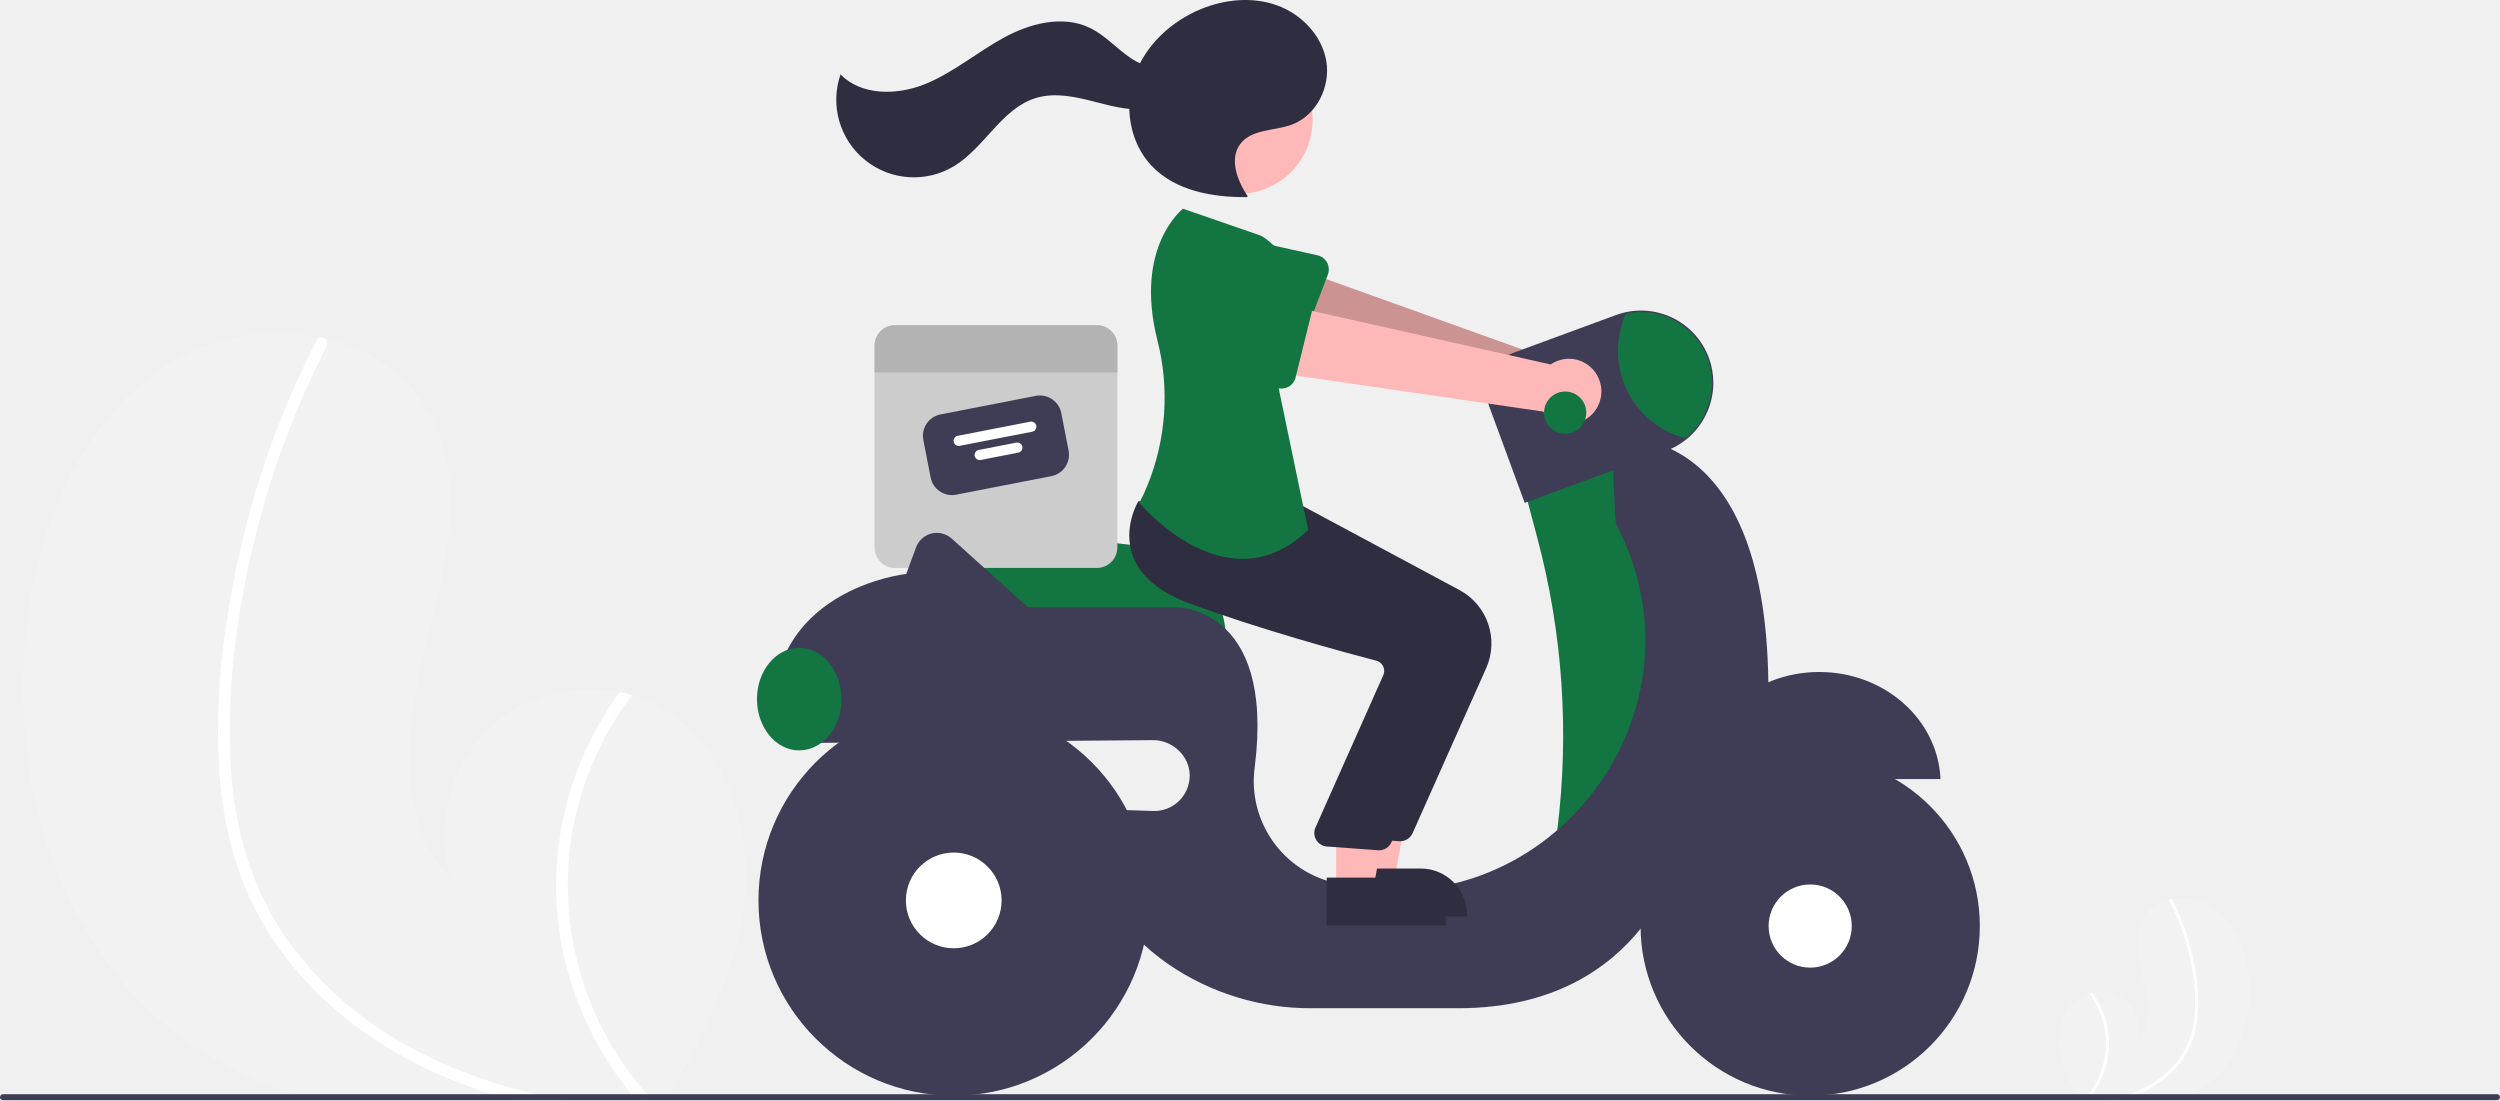
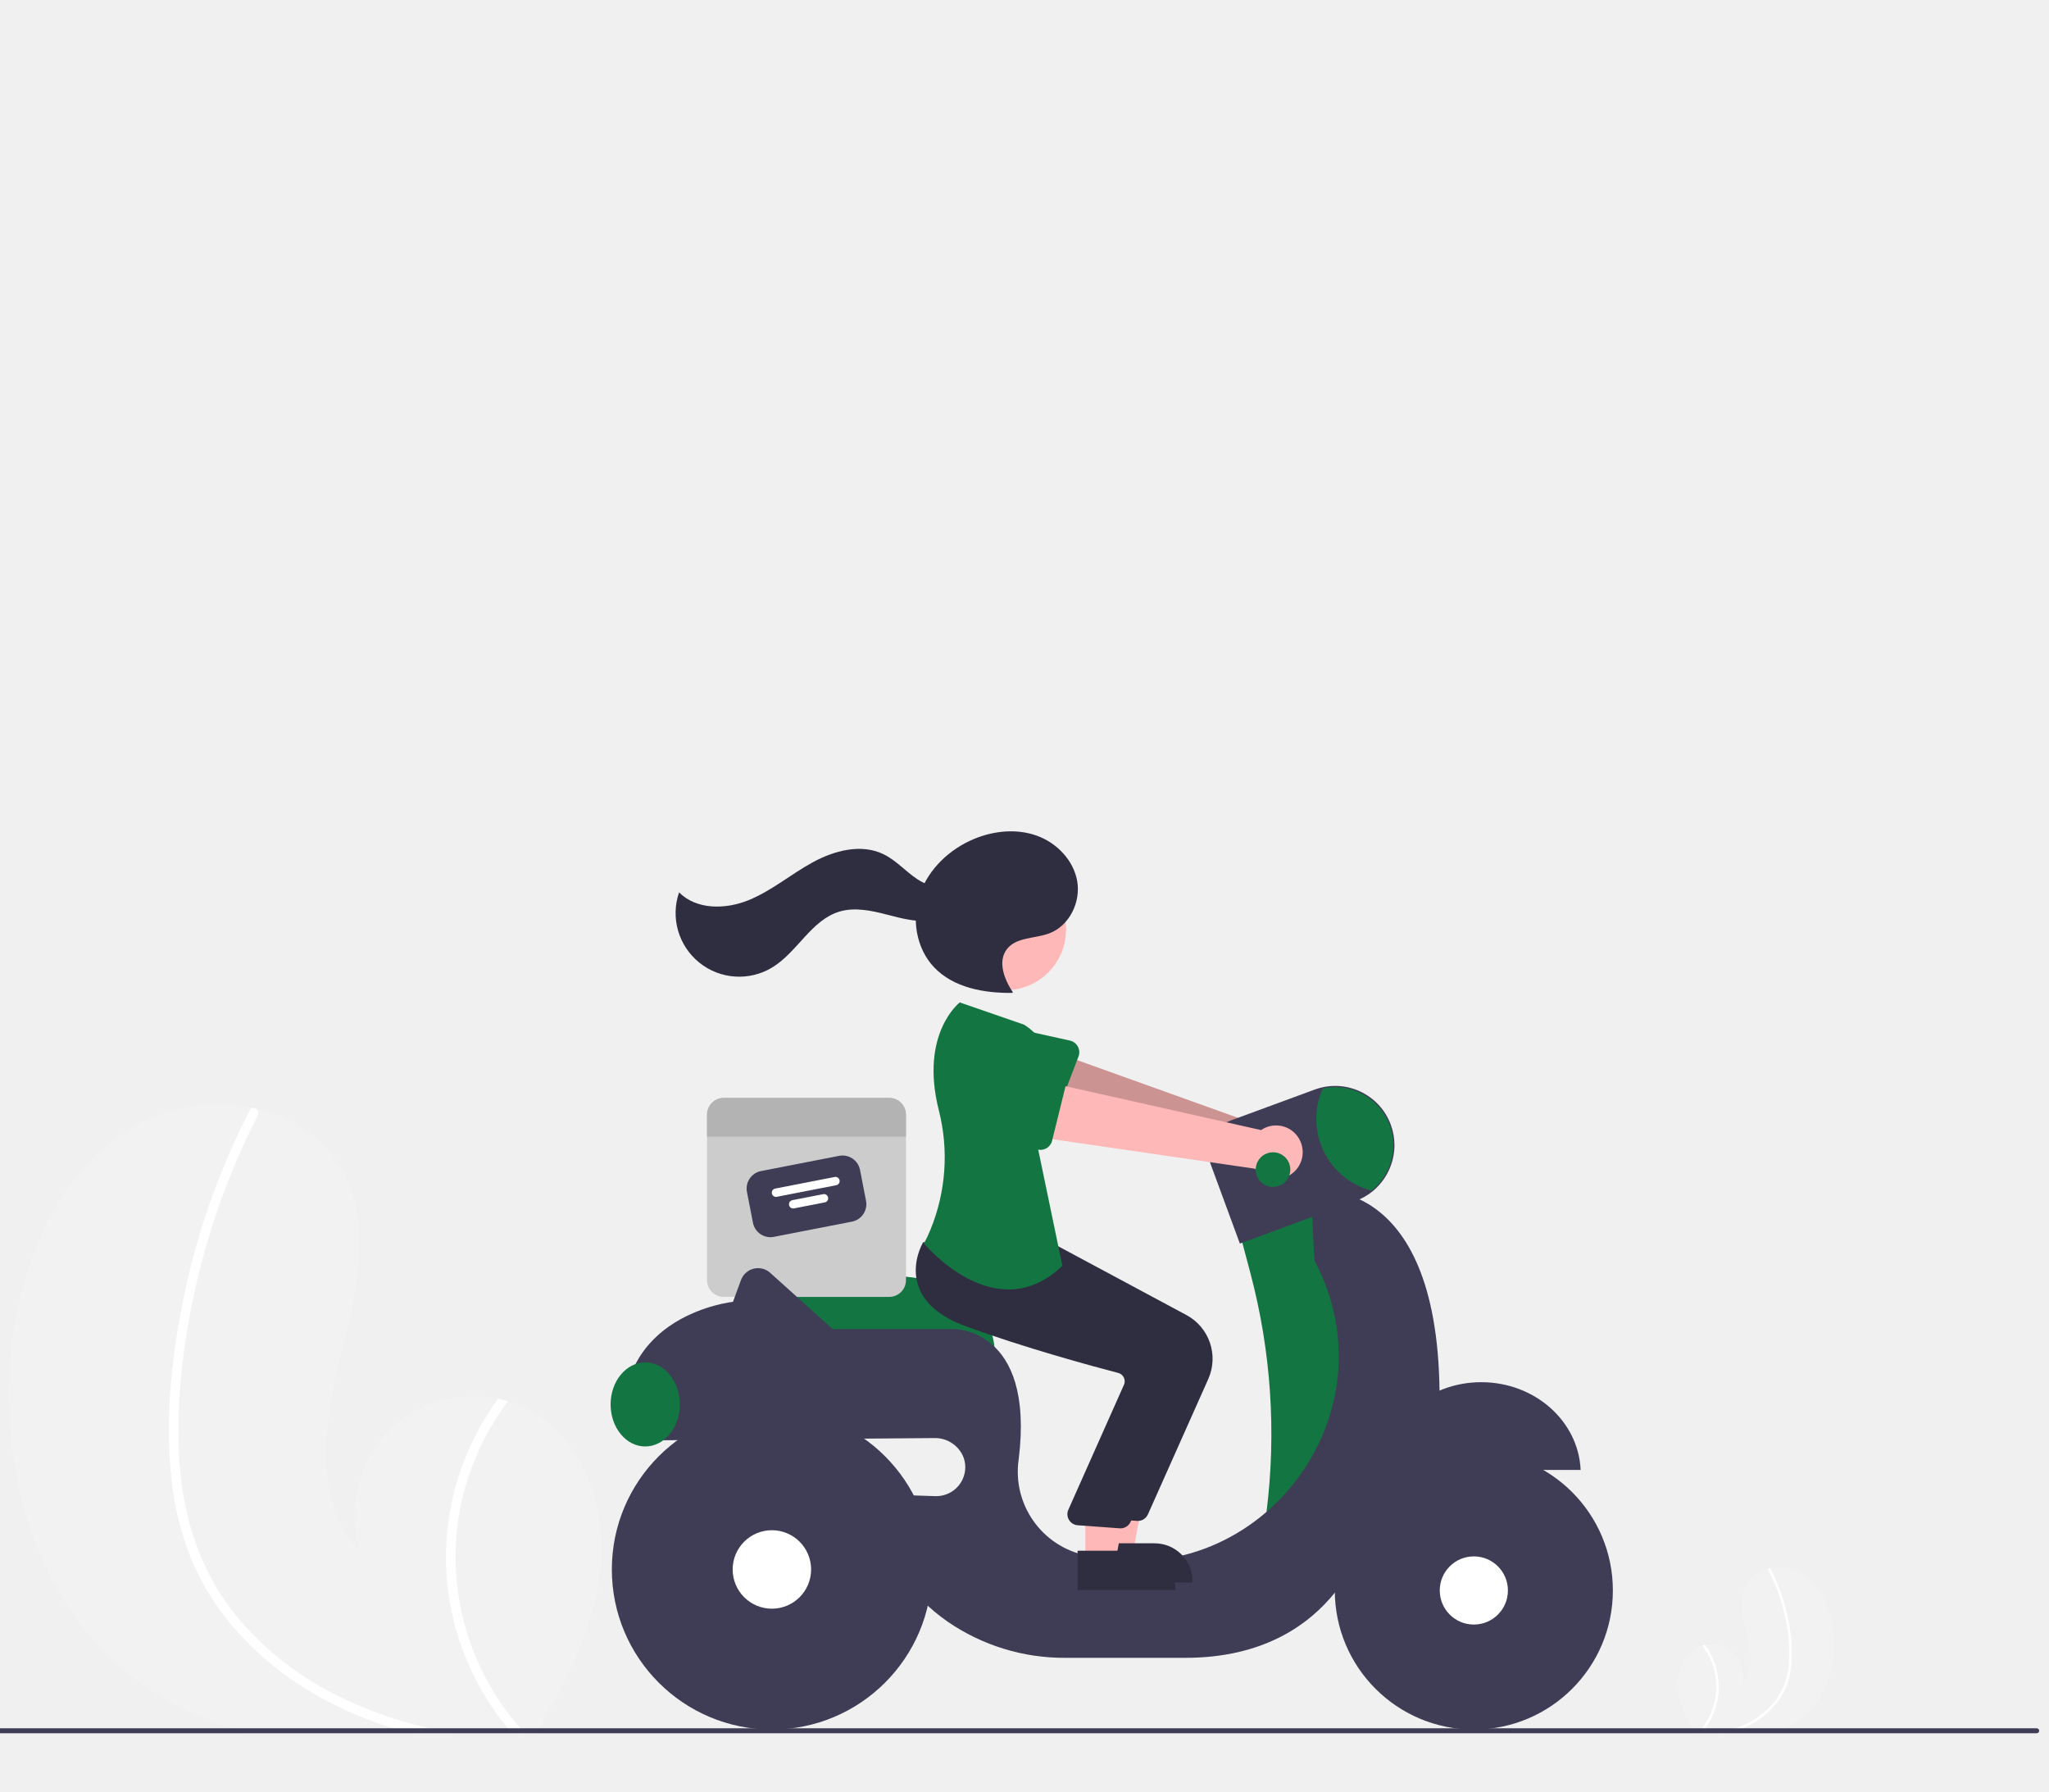
- <svg xmlns="http://www.w3.org/2000/svg" data-name="Layer 1" width="829" height="364.829" viewBox="0 0 829 364.829">
-   <path d="M432.13,567.974c-2.85,22.33-13.33,42.76-24.51,62.44-.37.67-.75,1.33-1.14,2H290.28c-2.35-.61-4.67-1.28-6.98-2a127.027,127.027,0,0,1-36.69-18.05c-42.75-30.8-59.2-89-51.77-141.15,4.62-32.4,18.84-65.48,46.53-82.93,14.62-9.23,33.4-12.23,50.23-8.8.44.08.88.18,1.33.27,14.48,3.26,27.38,11.36,34.72,24.41,13.2,23.45,5.34,52.5-1.15,78.6-6.47,26.1-9.98,57.34,8.8,76.59-6.2-18.25-.08-40.02,14.73-52.36,11.19-9.31,26.77-12.8,40.98-9.91,1.36.29,2.7.62,4.02,1.02a44.598,44.598,0,0,1,9.17,3.84C426.35,514.315,435.32,542.805,432.13,567.974Z" transform="translate(-185.5 -267.5855)" fill="#f2f2f2" />
-   <path d="M363.23,630.414c3.22.75,6.45,1.41,9.7,2H355.36c-2.3-.62-4.59-1.28-6.86-2q-7.485-2.34-14.74-5.37c-19.4-8.14-37.27-20.36-50.79-36.62a103.371,103.371,0,0,1-16.02-26.17,118.856,118.856,0,0,1-8.2-33.49c-2.45-23.6.05-47.85,4.72-71.03a296.451,296.451,0,0,1,23.16-69.47q1.905-3.975,3.94-7.9a1.542,1.542,0,0,1,1.03-.88,1.777,1.777,0,0,1,1.33.27,2.106,2.106,0,0,1,.83,2.78,293.039,293.039,0,0,0-24.58,66.96c-5.32,22.67-8.34,46.39-7.31,69.7.98,21.78,6.67,43.2,19.58,61.01,11.79,16.26,28.07,29.08,46.08,37.81A169.131,169.131,0,0,0,363.23,630.414Z" transform="translate(-185.5 -267.5855)" fill="#fff" />
-   <path d="M401.79,632.414h-5.18c-.58-.66-1.14-1.33-1.69-2a110.411,110.411,0,0,1-23.24-49.66,107.734,107.734,0,0,1,9.29-67.05,110.241,110.241,0,0,1,10.04-16.62c1.36.29,2.7.62,4.02,1.02a106.056,106.056,0,0,0-19.77,45.34A105.095,105.095,0,0,0,400,630.414C400.58,631.084,401.18,631.755,401.79,632.414Z" transform="translate(-185.5 -267.5855)" fill="#fff" />
-   <path d="M868.429,615.408c.752,5.893,3.518,11.285,6.469,16.479.098.177.198.351.301.528h30.667c.62-.161,1.232-.338,1.842-.528a33.525,33.525,0,0,0,9.683-4.764c11.283-8.129,15.624-23.489,13.663-37.252-1.219-8.551-4.972-17.281-12.28-21.887a18.437,18.437,0,0,0-13.257-2.322c-.116.021-.232.048-.351.071a13.68,13.68,0,0,0-9.163,6.442c-3.484,6.189-1.409,13.856.303,20.744,1.708,6.888,2.634,15.133-2.322,20.214a12.644,12.644,0,0,0-14.703-16.434c-.359.077-.713.164-1.061.269a11.771,11.771,0,0,0-2.42,1.013C869.955,601.246,867.587,608.765,868.429,615.408Z" transform="translate(-185.5 -267.5855)" fill="#f2f2f2" />
-   <path d="M886.613,631.887c-.85.198-1.702.372-2.56.528h4.637c.607-.164,1.211-.338,1.81-.528q1.976-.618,3.89-1.417a34.9,34.9,0,0,0,13.404-9.665,27.282,27.282,0,0,0,4.228-6.907,31.368,31.368,0,0,0,2.164-8.839,62.858,62.858,0,0,0-1.246-18.746,78.238,78.238,0,0,0-6.112-18.334q-.503-1.049-1.04-2.085a.407.407,0,0,0-.272-.232.469.469,0,0,0-.351.071.556.556,0,0,0-.219.734,77.338,77.338,0,0,1,6.487,17.672,68.022,68.022,0,0,1,1.929,18.395,29.351,29.351,0,0,1-5.168,16.102,32.486,32.486,0,0,1-12.161,9.979A44.637,44.637,0,0,1,886.613,631.887Z" transform="translate(-185.5 -267.5855)" fill="#fff" />
-   <path d="M876.437,632.415h1.367c.153-.174.301-.351.446-.528a29.14,29.14,0,0,0,6.134-13.106,28.433,28.433,0,0,0-2.452-17.696,29.095,29.095,0,0,0-2.65-4.386c-.359.077-.713.164-1.061.269a27.99,27.99,0,0,1,5.218,11.966,27.737,27.737,0,0,1-6.529,22.953C876.756,632.064,876.598,632.24,876.437,632.415Z" transform="translate(-185.5 -267.5855)" fill="#fff" />
-   <path d="M592.01,480.094h-95.981L495.011,450.583a8.86,8.86,0,0,1,9.931-9.099l55.854,6.839h.007a31.291,31.291,0,0,1,31.206,31.27Z" transform="translate(-185.5 -267.5855)" fill="#137642" />
-   <path d="M549.231,375.414H482.289a6.777,6.777,0,0,0-6.779,6.779v66.942a6.777,6.777,0,0,0,6.779,6.779h66.942a6.777,6.777,0,0,0,6.779-6.779V382.193A6.777,6.777,0,0,0,549.231,375.414Z" transform="translate(-185.5 -267.5855)" fill="#ccc" />
-   <path d="M534.154,425.471l-31.606,6.155a7.211,7.211,0,0,1-8.447-5.693L491.672,413.457a7.211,7.211,0,0,1,5.693-8.447l31.606-6.155a7.211,7.211,0,0,1,8.447,5.693l2.43,12.476A7.211,7.211,0,0,1,534.154,425.471Z" transform="translate(-185.5 -267.5855)" fill="#3f3d56" />
-   <path d="M527.831,410.732l-24.121,4.697a1.695,1.695,0,0,1-.648-3.327l24.121-4.697a1.695,1.695,0,0,1,.648,3.327Z" transform="translate(-185.5 -267.5855)" fill="#fff" />
-   <path d="M523.143,417.688l-12.476,2.43a1.695,1.695,0,0,1-.648-3.327l12.476-2.43a1.695,1.695,0,1,1,.648,3.327Z" transform="translate(-185.5 -267.5855)" fill="#fff" />
-   <path d="M556.01,382.193v8.897h-80.5v-8.897a6.777,6.777,0,0,1,6.779-6.779h66.942A6.777,6.777,0,0,1,556.01,382.193Z" transform="translate(-185.5 -267.5855)" fill="#b3b3b3" />
-   <path d="M716.761,393.877a10.743,10.743,0,0,0-15.193-6.365l-92.097-33.043-4.056,23.007,91.803,25.245a10.801,10.801,0,0,0,19.543-8.845Z" transform="translate(-185.5 -267.5855)" fill="#ffb8b8" />
-   <path d="M716.761,393.877a10.743,10.743,0,0,0-15.193-6.365l-92.097-33.043-4.056,23.007,91.803,25.245a10.801,10.801,0,0,0,19.543-8.845Z" transform="translate(-185.5 -267.5855)" opacity="0.2" />
-   <path d="M625.817,358.662l-8.697,22.72a4.817,4.817,0,0,1-6.861,2.476l-21.136-11.896a13.377,13.377,0,0,1,9.637-24.959l23.602,5.235a4.817,4.817,0,0,1,3.454,6.424Z" transform="translate(-185.5 -267.5855)" fill="#137642" />
-   <path d="M724.01,414.914l-33,15,4.333,16.311a253.735,253.735,0,0,1,6.54,96.65v0l24.128,5.039,20-51-7-58Z" transform="translate(-185.5 -267.5855)" fill="#137642" />
-   <path d="M788.76,490.414c-21.682,0-39.352,15.762-40.209,35.5h80.418C828.111,506.176,810.442,490.414,788.76,490.414Z" transform="translate(-185.5 -267.5855)" fill="#3f3d56" />
-   <path d="M771.881,493.816c-1.128-89.098-51.872-80.902-51.872-80.902s.949,27.733,1.405,28.596c32.335,61.18-21.03,132.904-88.96,119.709q-1.921-.373-3.691-.757a34.581,34.581,0,0,1-27.163-38.763c6.692-53.736-26.591-52.785-26.591-52.785H526.343l-25.273-22.746a7.347,7.347,0,0,0-11.809,2.921l-3.251,8.825s-48,5-44,52h14.84a29.967,29.967,0,0,0,.16,4l110.751-.9c6.492-.053,12.222,5.208,12.249,11.7a11.753,11.753,0,0,1-12.144,11.796l-17.855-.595c-5.5,24.5,8,41,22.875,51.375a83.148,83.148,0,0,0,47.618,14.625h48.507c63,0,74-53,74-53C776.01,534.914,771.881,493.816,771.881,493.816Z" transform="translate(-185.5 -267.5855)" fill="#3f3d56" />
-   <circle cx="600.26" cy="307.079" r="56.25" fill="#3f3d56" />
-   <circle cx="600.26" cy="307.079" r="13.787" fill="#fff" />
-   <circle cx="316.26" cy="298.579" r="64.75" fill="#3f3d56" />
-   <circle cx="316.26" cy="298.579" r="15.87" fill="#fff" />
-   <path d="M691.104,434.347,679.23,402.097a13.638,13.638,0,0,1,8.087-17.511l34.04-12.531a23.998,23.998,0,0,1,30.812,14.227,23.845,23.845,0,0,1,1.481,8.292,24.189,24.189,0,0,1-8.988,18.73,23.813,23.813,0,0,1-6.72,3.789Z" transform="translate(-185.5 -267.5855)" fill="#3f3d56" />
-   <path d="M753.15,394.574a23.549,23.549,0,0,1-8.8,18.34,29.988,29.988,0,0,1-19.7-41.3,23.505,23.505,0,0,1,28.5,22.96Z" transform="translate(-185.5 -267.5855)" fill="#137642" />
-   <ellipse cx="265.01" cy="231.829" rx="14" ry="17" fill="#137642" />
-   <polygon points="450.071 292.005 462.331 292.005 468.164 260.208 450.069 260.209 450.071 292.005" fill="#ffb8b8" />
-   <path d="M632.444,555.588l24.144-.001h.001a15.386,15.386,0,0,1,15.386,15.386v.5l-39.531.001Z" transform="translate(-185.5 -267.5855)" fill="#2f2e41" />
-   <path d="M649.801,546.54q-.214,0-.43-.021l-16.967-1.235a4.5,4.5,0,0,1-3.809-6.029l22.707-51.015a3.498,3.498,0,0,0-.196-2.799,3.451,3.451,0,0,0-2.211-1.76c-10.677-2.791-38.072-10.223-61.786-18.918-10.16-3.726-16.559-9.109-19.019-16.002-3.243-9.087,1.555-17.374,1.76-17.722l.161-.272,22.315,2.028,24.191,2.058,53.013,28.428a20.086,20.086,0,0,1,8.819,25.784L653.908,543.873A4.497,4.497,0,0,1,649.801,546.54Z" transform="translate(-185.5 -267.5855)" fill="#2f2e41" />
-   <circle cx="410.705" cy="39.72" r="24.561" fill="#ffb8b8" />
-   <polygon points="443.071 295.005 455.331 295.005 461.164 263.208 443.069 263.209 443.071 295.005" fill="#ffb8b8" />
-   <path d="M625.444,558.588l24.144-.001h.001a15.386,15.386,0,0,1,15.386,15.386v.5l-39.531.001Z" transform="translate(-185.5 -267.5855)" fill="#2f2e41" />
-   <path d="M642.801,549.54q-.214,0-.43-.021l-16.967-1.235a4.5,4.5,0,0,1-3.809-6.029l22.707-51.015a3.498,3.498,0,0,0-.196-2.799,3.451,3.451,0,0,0-2.211-1.76c-10.677-2.791-38.072-10.223-61.786-18.918-10.16-3.726-16.559-9.109-19.019-16.002-3.243-9.087,1.555-17.374,1.76-17.722l.161-.272,22.315,2.028,24.191,2.058,53.013,28.428a20.086,20.086,0,0,1,8.819,25.784L646.908,546.873A4.497,4.497,0,0,1,642.801,549.54Z" transform="translate(-185.5 -267.5855)" fill="#2f2e41" />
-   <path d="M603.78,345.794l-26-9s-16.322,12.54-8.481,43.649a77.012,77.012,0,0,1-3.4,48.32,49.779,49.779,0,0,1-2.619,5.531s29,35,56,9l-10.5-50.5S625.28,359.294,603.78,345.794Z" transform="translate(-185.5 -267.5855)" fill="#137642" />
-   <path d="M599.255,332.702c-3.496-5.232-6.254-12.488-2.406-17.466,3.799-4.914,11.292-4.19,17.111-6.365,8.104-3.029,12.804-12.549,11.338-21.076s-8.31-15.594-16.464-18.486-17.348-1.951-25.333,1.379c-9.829,4.1-18.261,12.03-21.797,22.076s-1.646,22.108,5.689,29.83c7.864,8.278,20.206,10.485,31.623,10.351" transform="translate(-185.5 -267.5855)" fill="#2f2e41" />
-   <path d="M576.408,288.069c-4.405,3.586-11.125,1.993-15.854-1.154s-8.565-7.628-13.681-10.096c-9.019-4.35-19.924-1.458-28.702,3.36s-16.559,11.475-25.831,15.256-21.104,3.968-28.125-3.172a25.732,25.732,0,0,0,37.71,30.371c10.159-6.188,15.771-19.164,27.166-22.579,6.306-1.89,13.076-.368,19.449,1.281s13.018,3.43,19.449,2.027,12.447-7.183,11.629-13.715Z" transform="translate(-185.5 -267.5855)" fill="#2f2e41" />
-   <path d="M715.538,392.877a10.743,10.743,0,0,0-15.863-4.442L604.206,367.008l-1.187,23.332,94.217,13.726a10.801,10.801,0,0,0,18.302-11.189Z" transform="translate(-185.5 -267.5855)" fill="#ffb8b8" />
-   <path d="M620.945,369.151l-5.827,23.62a4.817,4.817,0,0,1-6.503,3.303l-22.443-9.198a13.377,13.377,0,0,1,6.484-25.957l24.068,2.283a4.817,4.817,0,0,1,4.22,5.949Z" transform="translate(-185.5 -267.5855)" fill="#137642" />
-   <circle cx="519.01" cy="136.829" r="7" fill="#137642" />
-   <path d="M1014.5,631.414a1.003,1.003,0,0,1-1,1h-827a1,1,0,0,1,0-2h827A1.003,1.003,0,0,1,1014.5,631.414Z" transform="translate(-185.5 -267.5855)" fill="#3f3d56" />
+ <svg xmlns="http://www.w3.org/2000/svg" data-name="Layer 1" width="829" height="724.829" viewBox="0 0 829 724.829" version="1.1" id="svg80">
+   <defs id="defs84" />
+   <path d="m 242.666,636.666 c -2.85,22.33 -13.33,42.76 -24.51,62.44 -0.37,0.67 -0.75,1.33 -1.14,2 H 100.816 c -2.35,-0.61 -4.67,-1.28 -6.98,-2 a 127.027,127.027 0 0 1 -36.69,-18.05 c -42.75,-30.8 -59.2,-89 -51.77,-141.15 4.62,-32.4 18.84,-65.48 46.53,-82.93 14.62,-9.23 33.4,-12.23 50.23,-8.8 0.44,0.08 0.88,0.18 1.33,0.27 14.48,3.26 27.38,11.36 34.72,24.41 13.2,23.45 5.34,52.5 -1.15,78.6 -6.47,26.1 -9.98,57.34 8.8,76.59 -6.2,-18.25 -0.08,-40.02 14.73,-52.36 11.19,-9.31 26.77,-12.8 40.98,-9.91 1.36,0.29 2.7,0.62 4.02,1.02 a 44.598,44.598 0 0 1 9.17,3.84 c 22.15,12.37 31.12,40.86 27.93,66.03 z" fill="#f2f2f2" id="path2" />
+   <path d="m 173.766,699.106 c 3.22,0.75 6.45,1.41 9.7,2 h -17.57 c -2.3,-0.62 -4.59,-1.28 -6.86,-2 q -7.485,-2.34 -14.74,-5.37 c -19.4,-8.14 -37.27,-20.36 -50.79,-36.62 a 103.371,103.371 0 0 1 -16.02,-26.17 118.856,118.856 0 0 1 -8.2,-33.49 c -2.45,-23.6 0.05,-47.85 4.72,-71.03 a 296.451,296.451 0 0 1 23.16,-69.47 q 1.905,-3.975 3.94,-7.9 a 1.542,1.542 0 0 1 1.03,-0.88 1.777,1.777 0 0 1 1.33,0.27 2.106,2.106 0 0 1 0.83,2.78 293.039,293.039 0 0 0 -24.58,66.96 c -5.32,22.67 -8.34,46.39 -7.31,69.7 0.98,21.78 6.67,43.2 19.58,61.01 11.79,16.26 28.07,29.08 46.08,37.81 a 169.131,169.131 0 0 0 35.7,12.4 z" fill="#ffffff" id="path4" />
+   <path d="m 212.326,701.106 h -5.18 c -0.58,-0.66 -1.14,-1.33 -1.69,-2 a 110.411,110.411 0 0 1 -23.24,-49.66 107.734,107.734 0 0 1 9.29,-67.05 110.241,110.241 0 0 1 10.04,-16.62 c 1.36,0.29 2.7,0.62 4.02,1.02 a 106.056,106.056 0 0 0 -19.77,45.34 105.095,105.095 0 0 0 24.74,86.97 c 0.58,0.67 1.18,1.34 1.79,2 z" fill="#ffffff" id="path6" />
+   <path d="m 678.965,684.099 c 0.752,5.893 3.518,11.285 6.469,16.479 0.098,0.177 0.198,0.351 0.301,0.528 h 30.667 c 0.62,-0.161 1.232,-0.338 1.842,-0.528 a 33.525,33.525 0 0 0 9.683,-4.764 c 11.283,-8.129 15.624,-23.489 13.663,-37.252 -1.219,-8.551 -4.972,-17.281 -12.28,-21.887 a 18.437,18.437 0 0 0 -13.257,-2.322 c -0.116,0.021 -0.232,0.048 -0.351,0.071 a 13.68,13.68 0 0 0 -9.163,6.442 c -3.484,6.189 -1.409,13.856 0.303,20.744 1.708,6.888 2.634,15.133 -2.322,20.214 a 12.644,12.644 0 0 0 -14.703,-16.434 c -0.359,0.076 -0.713,0.164 -1.061,0.269 a 11.771,11.771 0 0 0 -2.42,1.013 c -5.846,3.265 -8.213,10.784 -7.371,17.426 z" fill="#f2f2f2" id="path8" />
+   <path d="m 697.149,700.578 c -0.85,0.198 -1.702,0.372 -2.56,0.528 h 4.637 c 0.607,-0.164 1.211,-0.338 1.81,-0.528 q 1.976,-0.618 3.89,-1.417 a 34.9,34.9 0 0 0 13.404,-9.665 27.282,27.282 0 0 0 4.228,-6.907 31.368,31.368 0 0 0 2.164,-8.839 62.858,62.858 0 0 0 -1.246,-18.746 78.238,78.238 0 0 0 -6.112,-18.334 q -0.503,-1.049 -1.04,-2.085 a 0.407,0.407 0 0 0 -0.272,-0.232 0.469,0.469 0 0 0 -0.351,0.071 0.556,0.556 0 0 0 -0.219,0.734 77.338,77.338 0 0 1 6.487,17.672 68.022,68.022 0 0 1 1.929,18.395 29.351,29.351 0 0 1 -5.168,16.102 32.486,32.486 0 0 1 -12.161,9.979 44.637,44.637 0 0 1 -9.422,3.273 z" fill="#ffffff" id="path10" />
+   <path d="m 686.973,701.106 h 1.367 c 0.153,-0.174 0.301,-0.351 0.446,-0.528 a 29.14,29.14 0 0 0 6.134,-13.106 28.433,28.433 0 0 0 -2.452,-17.696 29.095,29.095 0 0 0 -2.65,-4.386 c -0.359,0.076 -0.713,0.164 -1.061,0.269 a 27.99,27.99 0 0 1 5.218,11.966 27.737,27.737 0 0 1 -6.529,22.953 c -0.153,0.177 -0.311,0.354 -0.472,0.528 z" fill="#ffffff" id="path12" />
+   <path d="m 402.546,548.785 h -95.981 l -1.018,-29.511 a 8.86,8.86 0 0 1 9.931,-9.099 l 55.854,6.839 h 0.007 a 31.291,31.291 0 0 1 31.206,31.27 z" fill="#137642" id="path14" />
+   <path d="m 359.767,444.106 h -66.942 a 6.777,6.777 0 0 0 -6.779,6.779 v 66.942 a 6.777,6.777 0 0 0 6.779,6.779 h 66.942 a 6.777,6.777 0 0 0 6.779,-6.779 v -66.942 a 6.777,6.777 0 0 0 -6.779,-6.779 z" fill="#cccccc" id="path16" />
+   <path d="m 344.69,494.163 -31.606,6.155 a 7.211,7.211 0 0 1 -8.447,-5.693 l -2.43,-12.476 a 7.211,7.211 0 0 1 5.693,-8.447 l 31.606,-6.155 a 7.211,7.211 0 0 1 8.447,5.693 l 2.43,12.476 a 7.211,7.211 0 0 1 -5.693,8.447 z" fill="#3f3d56" id="path18" />
+   <path d="m 338.367,479.423 -24.121,4.697 a 1.695,1.695 0 0 1 -0.648,-3.327 l 24.121,-4.697 a 1.695,1.695 0 0 1 0.648,3.327 z" fill="#ffffff" id="path20" />
+   <path d="m 333.678,486.379 -12.476,2.43 a 1.695,1.695 0 0 1 -0.648,-3.327 l 12.476,-2.43 a 1.695,1.695 0 1 1 0.648,3.327 z" fill="#ffffff" id="path22" />
+   <path d="m 366.546,450.885 v 8.897 h -80.5 v -8.897 a 6.777,6.777 0 0 1 6.779,-6.779 h 66.942 a 6.777,6.777 0 0 1 6.779,6.779 z" fill="#b3b3b3" id="path24" />
+   <path d="m 527.296,462.568 a 10.743,10.743 0 0 0 -15.193,-6.365 l -92.097,-33.043 -4.056,23.007 91.803,25.245 a 10.801,10.801 0 0 0 19.543,-8.845 z" fill="#ffb8b8" id="path26" />
+   <path d="m 527.296,462.568 a 10.743,10.743 0 0 0 -15.193,-6.365 l -92.097,-33.043 -4.056,23.007 91.803,25.245 a 10.801,10.801 0 0 0 19.543,-8.845 z" opacity="0.2" id="path28" />
+   <path d="m 436.353,427.353 -8.697,22.72 a 4.817,4.817 0 0 1 -6.861,2.476 l -21.136,-11.896 a 13.377,13.377 0 0 1 9.637,-24.959 l 23.602,5.235 a 4.817,4.817 0 0 1 3.454,6.424 z" fill="#137642" id="path30" />
+   <path d="m 534.546,483.606 -33,15 4.333,16.311 a 253.735,253.735 0 0 1 6.54,96.65 v 0 l 24.128,5.039 20,-51 -7,-58 z" fill="#137642" id="path32" />
+   <path d="m 599.296,559.106 c -21.682,0 -39.352,15.762 -40.209,35.5 h 80.418 c -0.857,-19.738 -18.527,-35.5 -40.209,-35.5 z" fill="#3f3d56" id="path34" />
+   <path d="m 582.417,562.507 c -1.128,-89.098 -51.872,-80.902 -51.872,-80.902 0,0 0.949,27.733 1.405,28.596 32.335,61.18 -21.03,132.904 -88.96,119.709 q -1.921,-0.373 -3.691,-0.757 a 34.581,34.581 0 0 1 -27.163,-38.763 c 6.692,-53.736 -26.591,-52.785 -26.591,-52.785 h -48.666 l -25.273,-22.746 a 7.347,7.347 0 0 0 -11.809,2.921 l -3.251,8.825 c 0,0 -48,5 -44,52 h 14.84 a 29.967,29.967 0 0 0 0.16,4 l 110.751,-0.9 c 6.492,-0.053 12.222,5.208 12.249,11.7 a 11.753,11.753 0 0 1 -12.144,11.796 l -17.855,-0.595 c -5.5,24.5 8,41 22.875,51.375 a 83.148,83.148 0 0 0 47.618,14.625 h 48.507 c 63,0 74,-53 74,-53 33,-14 28.872,-55.099 28.872,-55.099 z" fill="#3f3d56" id="path36" />
+   <circle cx="596.296" cy="643.356" r="56.25" fill="#3f3d56" id="circle38" />
+   <circle cx="596.296" cy="643.356" r="13.787" fill="#ffffff" id="circle40" />
+   <circle cx="312.296" cy="634.856" r="64.75" fill="#3f3d56" id="circle42" />
+   <circle cx="312.296" cy="634.856" r="15.87" fill="#ffffff" id="circle44" />
+   <path d="M 501.639,503.038 489.766,470.789 a 13.638,13.638 0 0 1 8.087,-17.511 l 34.04,-12.531 a 23.998,23.998 0 0 1 30.812,14.227 23.845,23.845 0 0 1 1.481,8.292 24.189,24.189 0 0 1 -8.988,18.73 23.813,23.813 0 0 1 -6.72,3.789 z" fill="#3f3d56" id="path46" />
+   <path d="m 563.686,463.266 a 23.549,23.549 0 0 1 -8.8,18.34 29.988,29.988 0 0 1 -19.7,-41.3 23.505,23.505 0 0 1 28.5,22.96 z" fill="#137642" id="path48" />
+   <ellipse cx="261.046" cy="568.106" rx="14" ry="17" fill="#137642" id="ellipse50" />
+   <polygon points="468.164,260.208 450.069,260.209 450.071,292.005 462.331,292.005 " fill="#ffb8b8" id="polygon52" transform="translate(-3.964102,336.2769)" />
+   <path d="m 442.98,624.279 24.144,-10e-4 h 10e-4 a 15.386,15.386 0 0 1 15.386,15.386 v 0.5 l -39.531,10e-4 z" fill="#2f2e41" id="path54" />
+   <path d="m 460.337,615.231 q -0.214,0 -0.43,-0.021 l -16.967,-1.235 a 4.5,4.5 0 0 1 -3.809,-6.029 l 22.707,-51.015 a 3.498,3.498 0 0 0 -0.196,-2.799 3.451,3.451 0 0 0 -2.211,-1.76 c -10.677,-2.791 -38.072,-10.223 -61.786,-18.918 -10.16,-3.726 -16.559,-9.109 -19.019,-16.002 -3.243,-9.087 1.555,-17.374 1.76,-17.722 l 0.161,-0.272 22.315,2.028 24.191,2.058 53.013,28.428 a 20.086,20.086 0 0 1 8.819,25.784 l -24.441,54.808 a 4.497,4.497 0 0 1 -4.106,2.667 z" fill="#2f2e41" id="path56" />
+   <circle cx="406.741" cy="375.997" r="24.561" fill="#ffb8b8" id="circle58" />
+   <polygon points="461.164,263.208 443.069,263.209 443.071,295.005 455.331,295.005 " fill="#ffb8b8" id="polygon60" transform="translate(-3.964102,336.2769)" />
+   <path d="m 435.98,627.279 24.144,-10e-4 h 10e-4 a 15.386,15.386 0 0 1 15.386,15.386 v 0.5 l -39.531,10e-4 z" fill="#2f2e41" id="path62" />
+   <path d="m 453.337,618.231 q -0.214,0 -0.43,-0.021 l -16.967,-1.235 a 4.5,4.5 0 0 1 -3.809,-6.029 l 22.707,-51.015 a 3.498,3.498 0 0 0 -0.196,-2.799 3.451,3.451 0 0 0 -2.211,-1.76 c -10.677,-2.791 -38.072,-10.223 -61.786,-18.918 -10.16,-3.726 -16.559,-9.109 -19.019,-16.002 -3.243,-9.087 1.555,-17.374 1.76,-17.722 l 0.161,-0.272 22.315,2.028 24.191,2.058 53.013,28.428 a 20.086,20.086 0 0 1 8.819,25.784 l -24.441,54.808 a 4.497,4.497 0 0 1 -4.106,2.667 z" fill="#2f2e41" id="path64" />
+   <path d="m 414.316,414.485 -26,-9 c 0,0 -16.322,12.54 -8.481,43.649 a 77.012,77.012 0 0 1 -3.4,48.32 49.779,49.779 0 0 1 -2.619,5.531 c 0,0 29,35 56,9 l -10.5,-50.5 c 0,0 16.5,-33.5 -5,-47 z" fill="#137642" id="path66" />
+   <path d="m 409.791,401.393 c -3.496,-5.232 -6.254,-12.488 -2.406,-17.466 3.799,-4.914 11.292,-4.19 17.111,-6.365 8.104,-3.029 12.804,-12.549 11.338,-21.076 -1.466,-8.526 -8.31,-15.594 -16.464,-18.486 -8.154,-2.892 -17.348,-1.951 -25.333,1.379 -9.829,4.1 -18.261,12.03 -21.797,22.076 -3.536,10.046 -1.646,22.108 5.689,29.83 7.864,8.278 20.206,10.485 31.623,10.351" fill="#2f2e41" id="path68" />
+   <path d="m 386.944,356.761 c -4.405,3.586 -11.125,1.993 -15.854,-1.154 -4.728,-3.147 -8.565,-7.628 -13.681,-10.096 -9.019,-4.35 -19.924,-1.458 -28.702,3.36 -8.778,4.818 -16.559,11.475 -25.831,15.256 -9.272,3.781 -21.104,3.968 -28.125,-3.172 a 25.732,25.732 0 0 0 37.71,30.371 c 10.159,-6.188 15.771,-19.164 27.166,-22.579 6.306,-1.89 13.076,-0.368 19.449,1.281 6.373,1.649 13.018,3.43 19.449,2.027 6.431,-1.404 12.447,-7.183 11.629,-13.715 z" fill="#2f2e41" id="path70" />
+   <path d="m 526.074,461.568 a 10.743,10.743 0 0 0 -15.863,-4.442 l -95.47,-21.427 -1.187,23.332 94.217,13.726 a 10.801,10.801 0 0 0 18.302,-11.189 z" fill="#ffb8b8" id="path72" />
+   <path d="m 431.481,437.843 -5.827,23.62 a 4.817,4.817 0 0 1 -6.503,3.303 l -22.443,-9.198 a 13.377,13.377 0 0 1 6.484,-25.957 l 24.068,2.283 a 4.817,4.817 0 0 1 4.22,5.949 z" fill="#137642" id="path74" />
+   <circle cx="515.046" cy="473.106" r="7" fill="#137642" id="circle76" />
+   <path d="m 825.036,700.106 a 1.003,1.003 0 0 1 -1,1 H -2.964 a 1,1 0 0 1 0,-2 H 824.036 a 1.003,1.003 0 0 1 1,1 z" fill="#3f3d56" id="path78" />
</svg>
